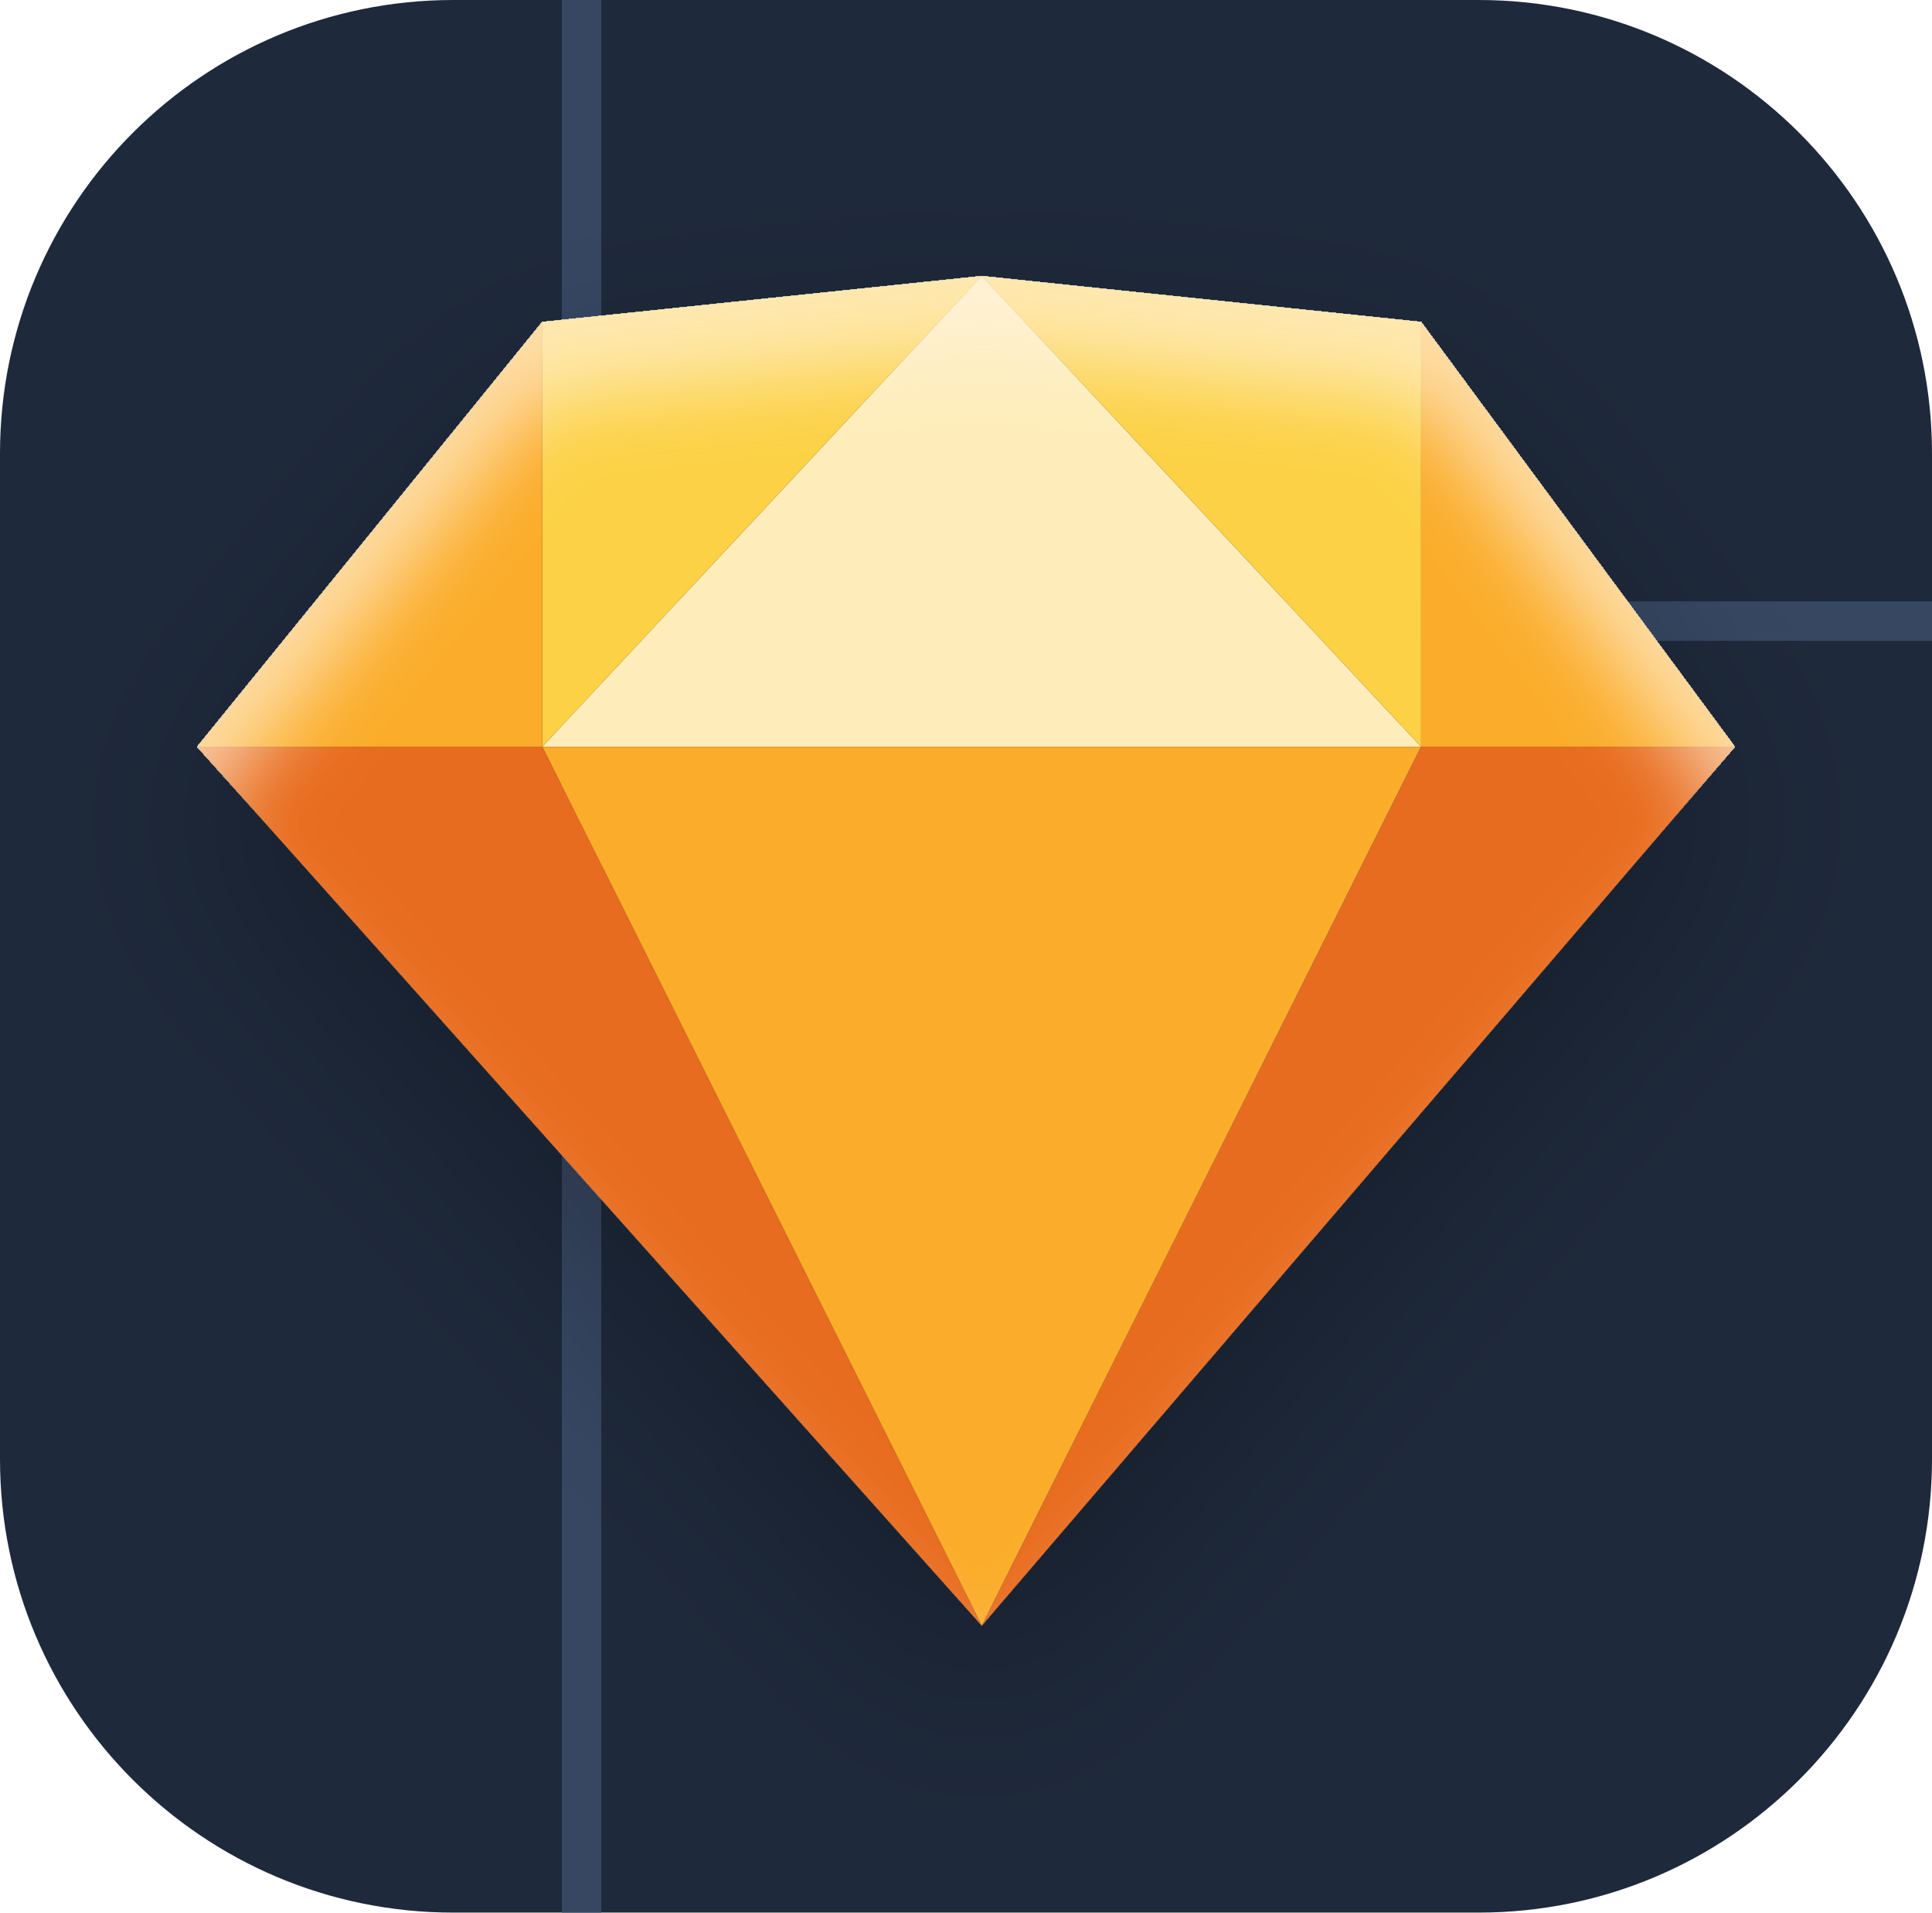
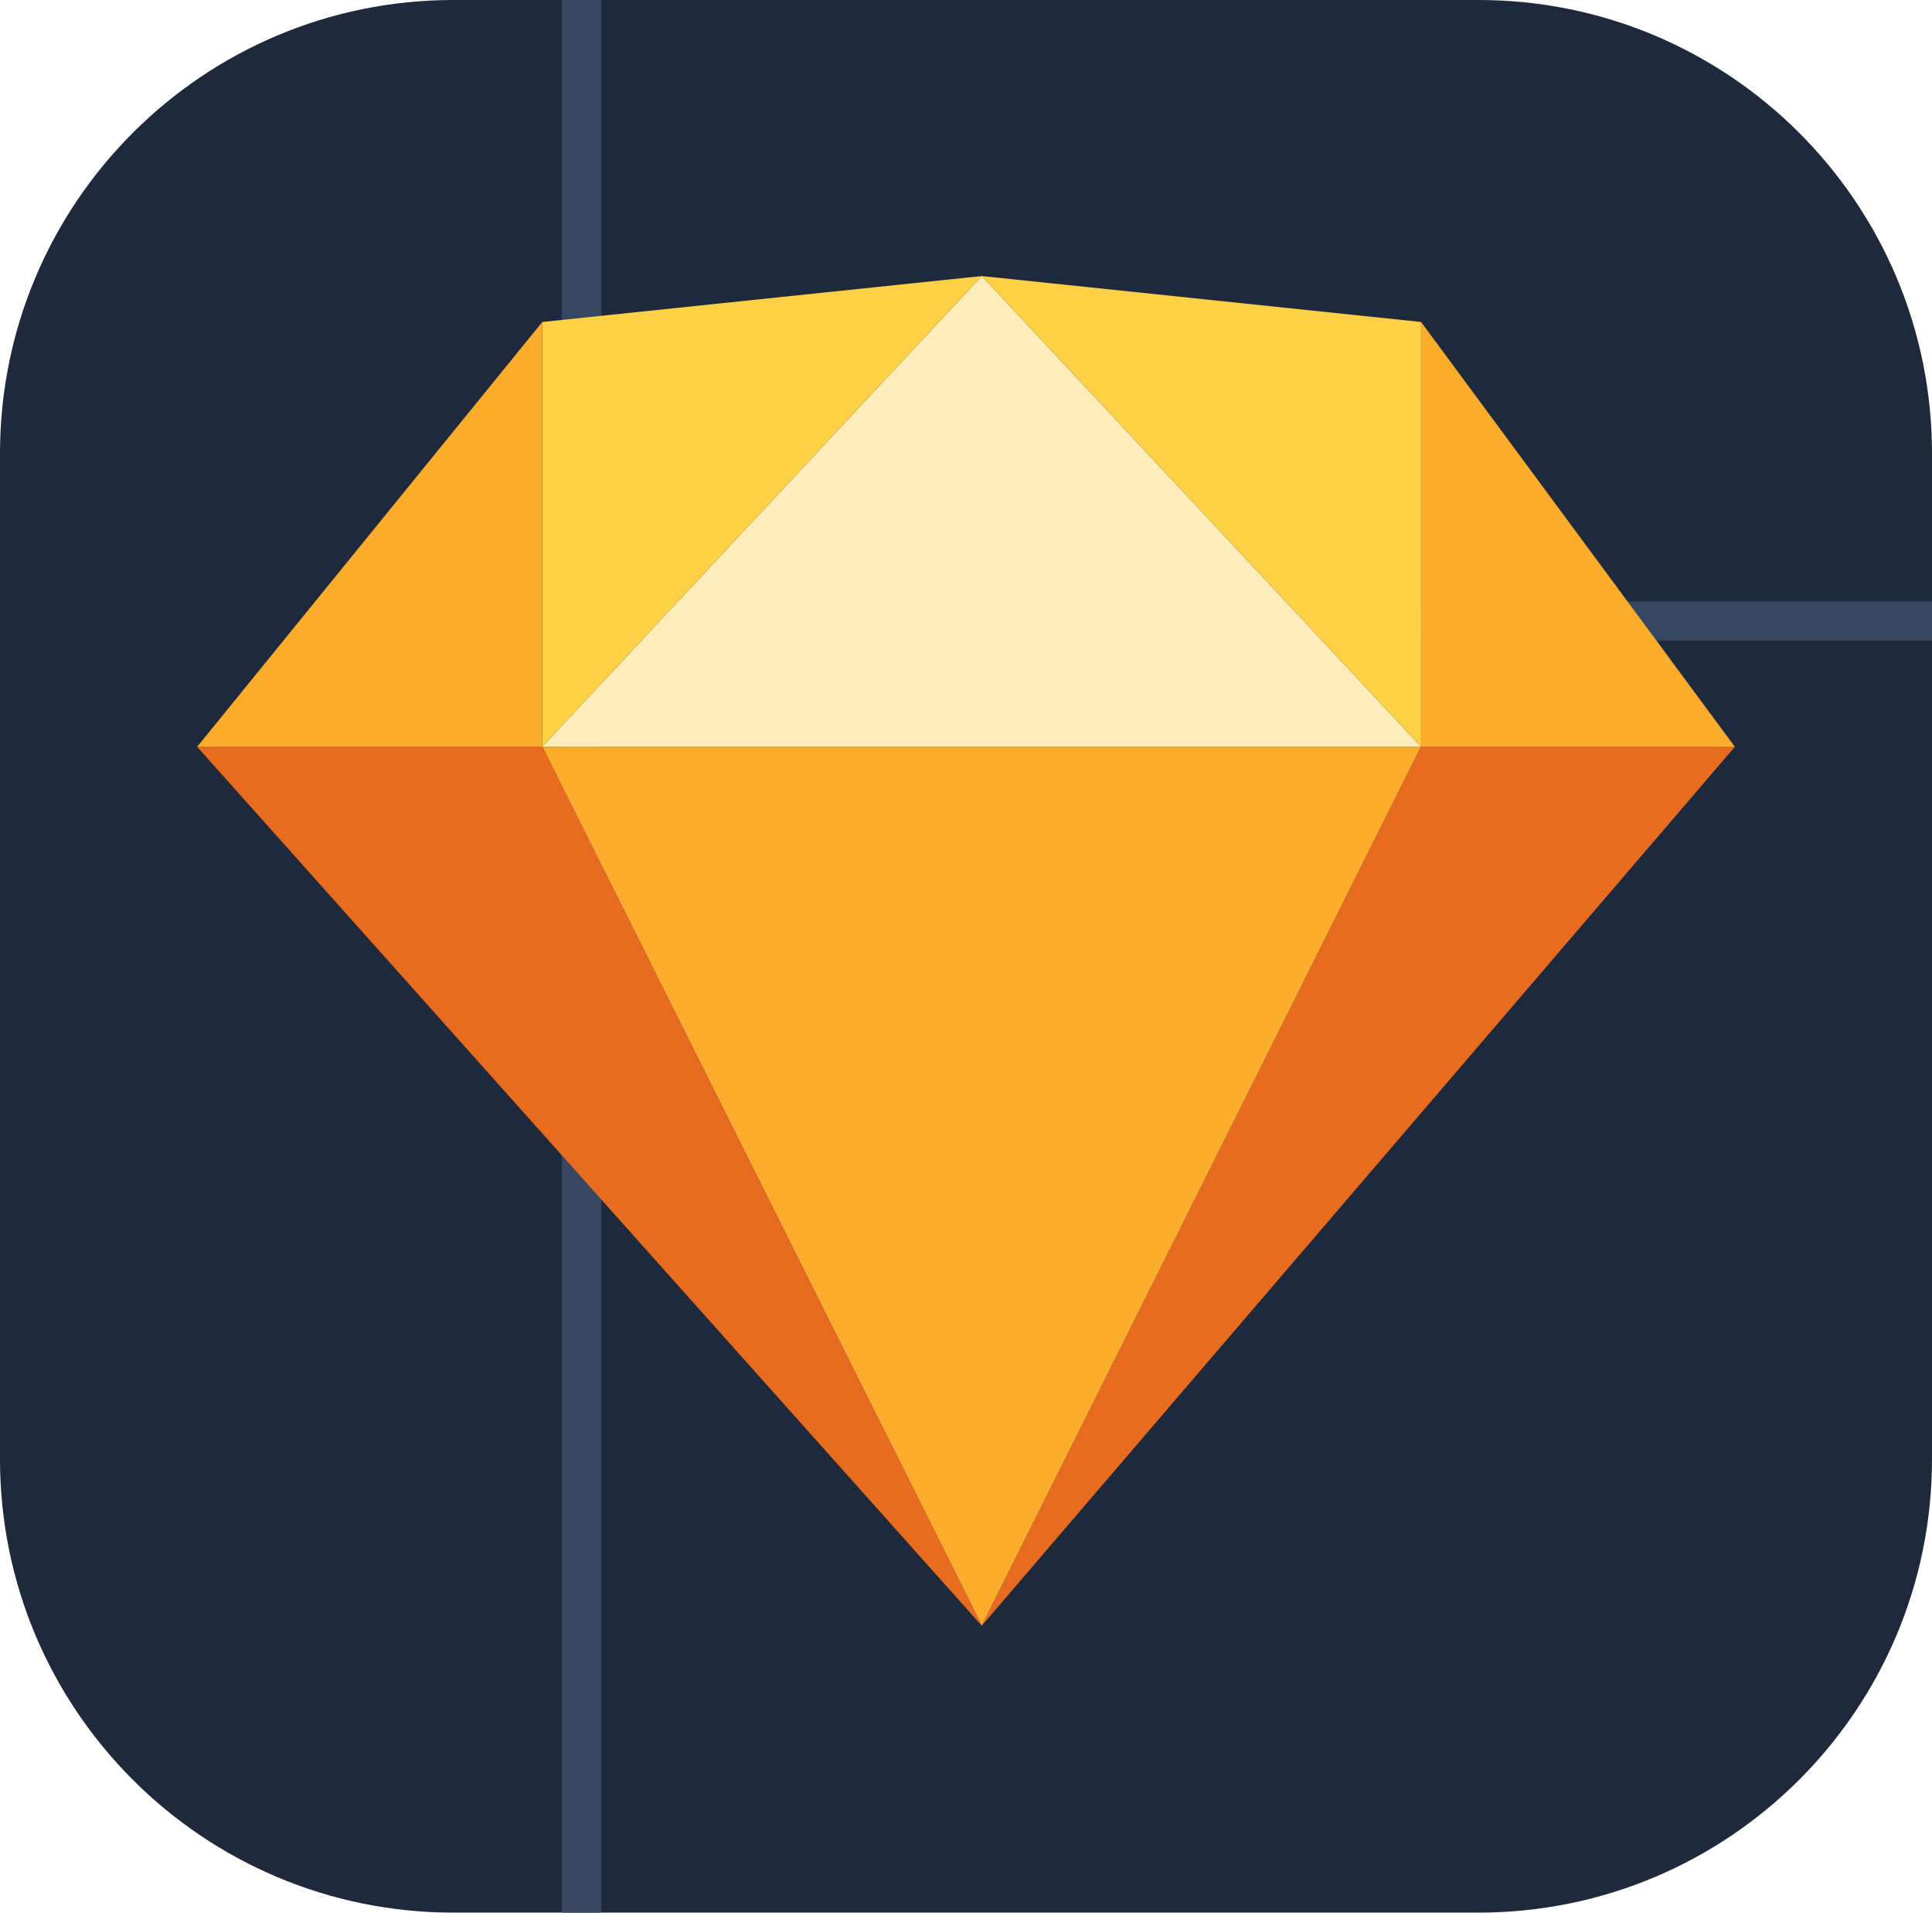
<svg xmlns="http://www.w3.org/2000/svg" width="98" height="97" viewBox="0 0 98 97" fill="none">
  <rect width="98" height="97" rx="23" fill="#1E293B" />
  <path d="M29.5 0V97" stroke="#374762" stroke-width="2" />
  <path d="M98 31.5H29.5" stroke="#374762" stroke-width="2" />
-   <g filter="url(#filter0_di_1081_2)">
-     <path d="M49.801 14L27.508 37.874H72.084L49.801 14Z" fill="#FEEDBA" />
-     <path d="M49.801 82.45L27.508 37.874H72.084L49.801 82.45Z" fill="#FBAC2A" />
-     <path d="M49.801 82.45L72.084 37.874H88L49.801 82.45Z" fill="#E86C1F" />
-     <path d="M49.801 82.45L10 37.874H27.508L49.801 82.45Z" fill="#E86C1F" />
-     <path d="M27.508 16.329V37.874L49.801 14L27.508 16.329Z" fill="#FCD145" />
-     <path d="M72.084 16.329V37.874L49.801 14L72.084 16.329Z" fill="#FCD145" />
-     <path d="M10 37.874H27.508V16.329L10 37.874Z" fill="#FBAC2A" />
-     <path d="M88 37.874H72.084V16.329L88 37.874Z" fill="#FBAC2A" />
-   </g>
-   <defs>
-     <filter id="filter0_di_1081_2" x="0" y="8" width="98" height="88.45" filterUnits="userSpaceOnUse" color-interpolation-filters="sRGB">
-       <feFlood flood-opacity="0" result="BackgroundImageFix" />
-       <feColorMatrix in="SourceAlpha" type="matrix" values="0 0 0 0 0 0 0 0 0 0 0 0 0 0 0 0 0 0 127 0" result="hardAlpha" />
-       <feOffset dy="4" />
-       <feGaussianBlur stdDeviation="5" />
-       <feComposite in2="hardAlpha" operator="out" />
-       <feColorMatrix type="matrix" values="0 0 0 0 0 0 0 0 0 0 0 0 0 0 0 0 0 0 0.25 0" />
-       <feBlend mode="normal" in2="BackgroundImageFix" result="effect1_dropShadow_1081_2" />
-       <feBlend mode="normal" in="SourceGraphic" in2="effect1_dropShadow_1081_2" result="shape" />
-       <feColorMatrix in="SourceAlpha" type="matrix" values="0 0 0 0 0 0 0 0 0 0 0 0 0 0 0 0 0 0 127 0" result="hardAlpha" />
-       <feOffset dy="4" />
-       <feGaussianBlur stdDeviation="2" />
-       <feComposite in2="hardAlpha" operator="arithmetic" k2="-1" k3="1" />
-       <feColorMatrix type="matrix" values="0 0 0 0 1 0 0 0 0 0.95 0 0 0 0 0.867 0 0 0 0.7 0" />
-       <feBlend mode="normal" in2="shape" result="effect2_innerShadow_1081_2" />
-     </filter>
-   </defs>
+   <path d="M49.801 14L27.508 37.874H72.084L49.801 14Z" fill="#FEEDBA" />
+   <path d="M49.801 82.45L27.508 37.874H72.084L49.801 82.45Z" fill="#FBAC2A" />
+   <path d="M49.801 82.45L72.084 37.874H88L49.801 82.45Z" fill="#E86C1F" />
+   <path d="M49.801 82.45L10 37.874H27.508L49.801 82.45Z" fill="#E86C1F" />
+   <path d="M27.508 16.329V37.874L49.801 14L27.508 16.329Z" fill="#FCD145" />
+   <path d="M72.084 16.329V37.874L49.801 14L72.084 16.329Z" fill="#FCD145" />
+   <path d="M10 37.874H27.508V16.329L10 37.874Z" fill="#FBAC2A" />
+   <path d="M88 37.874H72.084V16.329L88 37.874Z" fill="#FBAC2A" />
</svg>
